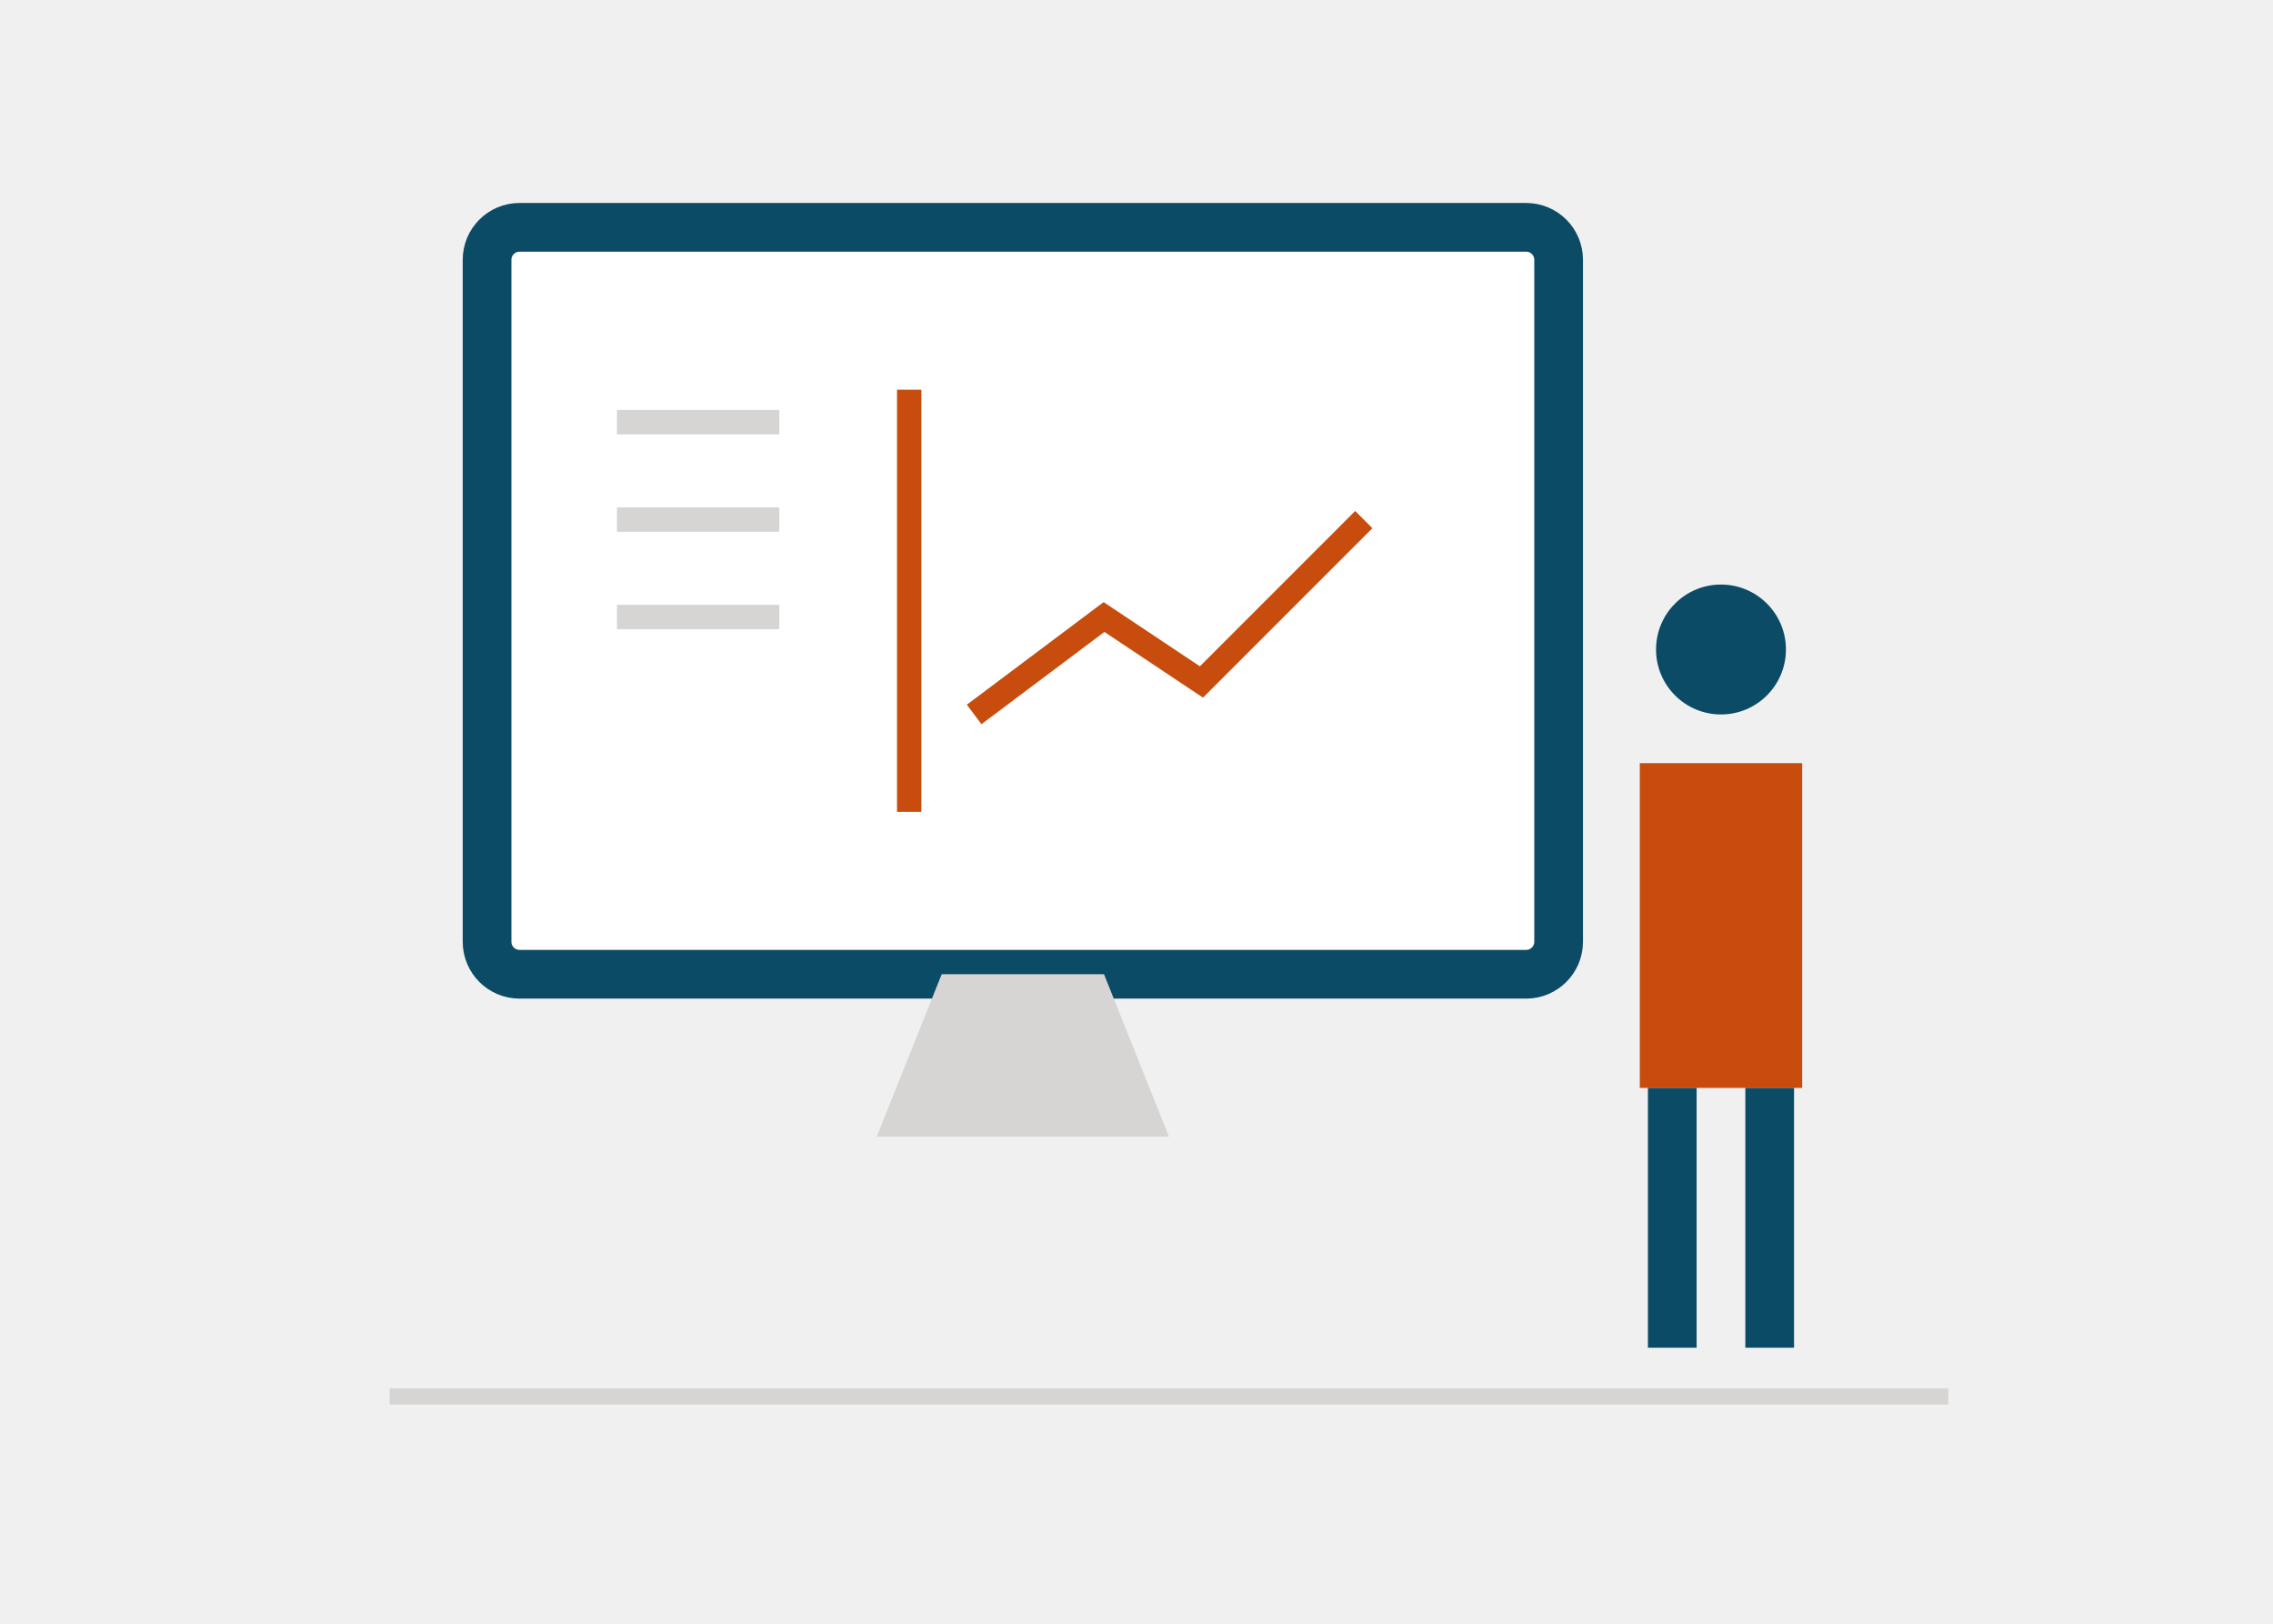
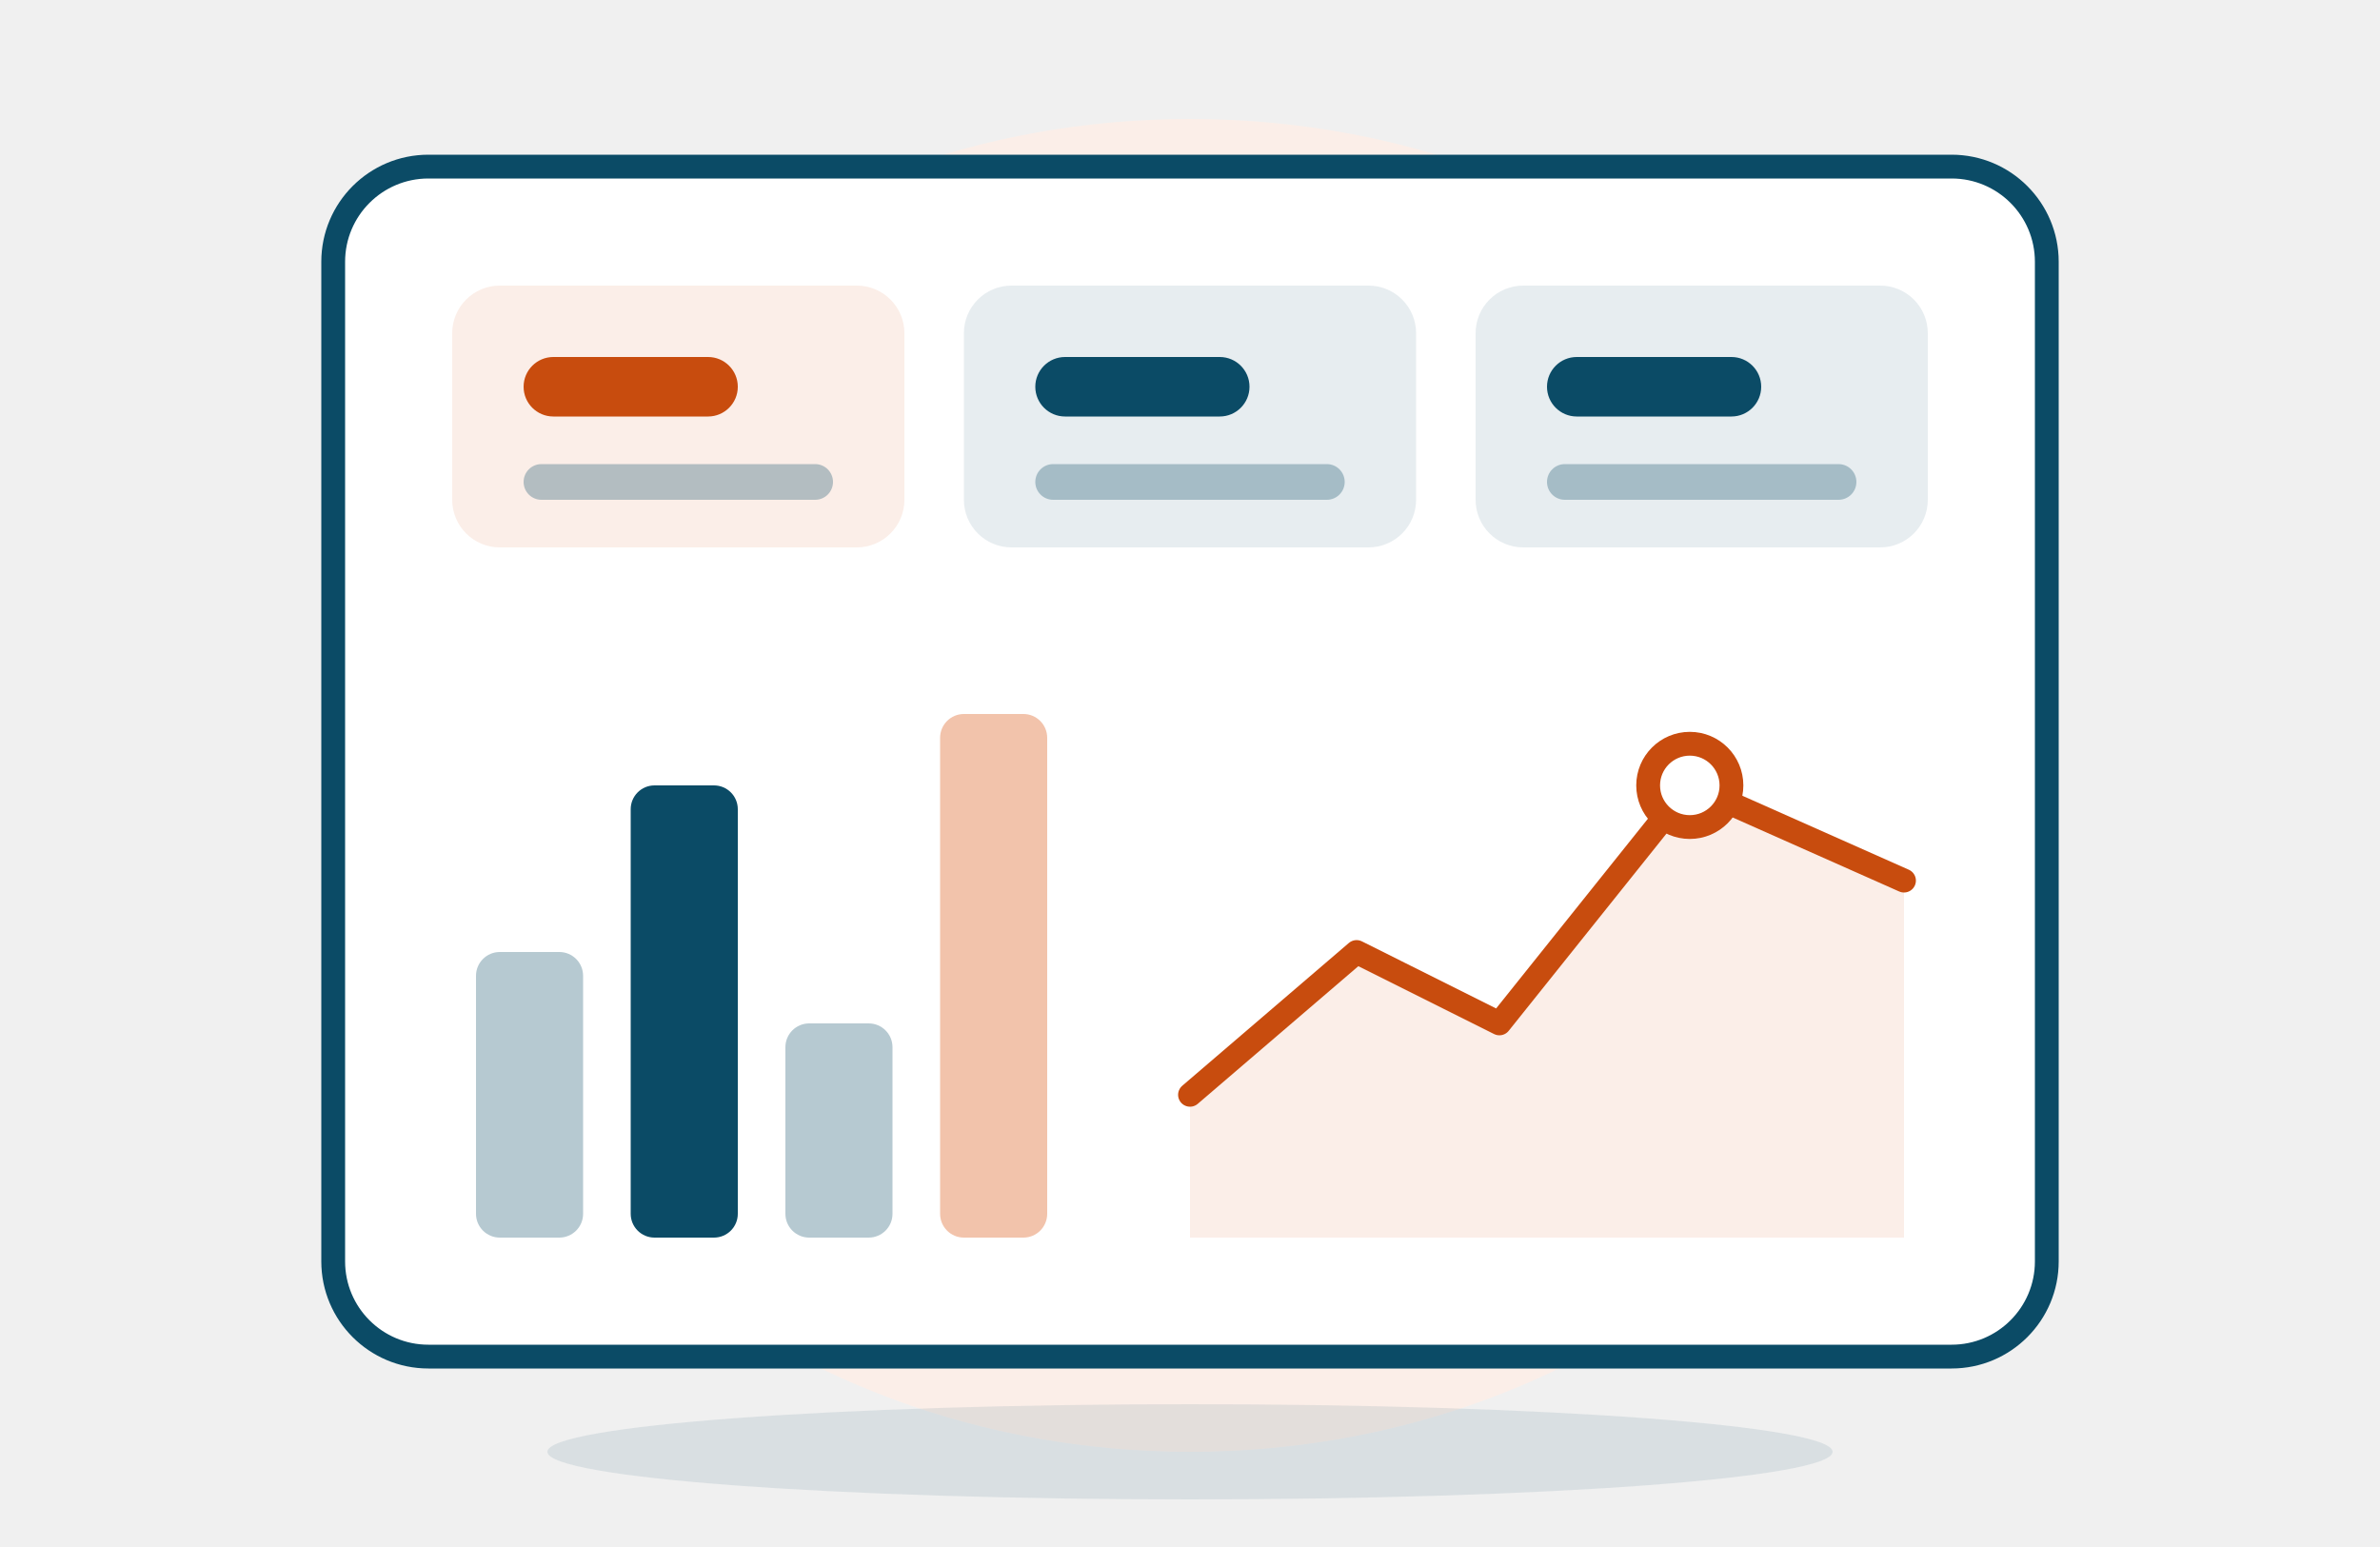
- <svg xmlns="http://www.w3.org/2000/svg" width="140" height="100" viewBox="0 0 140 100" fill="none">
-   <rect x="30" y="14" width="66" height="46" rx="2" fill="#fff" stroke="#0B4B66" stroke-width="3" />
-   <path d="M38 26h10M38 32h10M38 38h10" stroke="#D6D5D4" stroke-width="1.5" />
-   <path d="M56 24v26M60 44l8-6 6 4 10-10" stroke="#C84C0E" stroke-width="1.5" />
-   <path d="M58 60l-4 10h18l-4-10" fill="#D6D5D4" />
-   <circle cx="106" cy="40" r="4" fill="#0B4B66" />
-   <path d="M101 47h10v20h-10z" fill="#C84C0E" />
-   <path d="M103 67v16M109 67v16" stroke="#0B4B66" stroke-width="3" />
-   <path d="M24 86h96" stroke="#D6D5D4" />
+ <svg xmlns="http://www.w3.org/2000/svg" width="200" height="130" viewBox="0 0 200 130" fill="none">
+   <ellipse cx="100" cy="66" rx="64" ry="56" fill="#FBEEE8" />
+   <ellipse cx="100" cy="122" rx="54" ry="4" fill="rgba(11, 75, 102, 0.1)" />
+   <rect x="28" y="14" width="144" height="100" rx="8" fill="#fff" stroke="#0B4B66" stroke-width="2" stroke-linecap="round" stroke-linejoin="round" />
+   <rect x="38" y="24" width="38" height="22" rx="4" fill="#FBEEE8" />
+   <rect x="44" y="30" width="18" height="5" rx="2.5" fill="#C84C0E" />
+   <rect x="44" y="39" width="26" height="3" rx="1.5" fill="rgba(11, 75, 102, 0.3)" />
+   <rect x="81" y="24" width="38" height="22" rx="4" fill="rgba(11, 75, 102, 0.1)" />
+   <rect x="87" y="30" width="18" height="5" rx="2.5" fill="#0B4B66" />
+   <rect x="87" y="39" width="26" height="3" rx="1.5" fill="rgba(11, 75, 102, 0.3)" />
+   <rect x="124" y="24" width="38" height="22" rx="4" fill="rgba(11, 75, 102, 0.1)" />
+   <rect x="130" y="30" width="18" height="5" rx="2.5" fill="#0B4B66" />
+   <rect x="130" y="39" width="26" height="3" rx="1.5" fill="rgba(11, 75, 102, 0.3)" />
+   <rect x="40" y="80" width="9" height="24" rx="2" fill="rgba(11, 75, 102, 0.3)" />
+   <rect x="53" y="66" width="9" height="38" rx="2" fill="#0B4B66" />
+   <rect x="66" y="86" width="9" height="18" rx="2" fill="rgba(11, 75, 102, 0.3)" />
+   <rect x="79" y="60" width="9" height="44" rx="2" fill="#F2C3AB" />
+   <path d="M100 104V92l14-12 12 6 16-20 18 8v30z" fill="#FBEEE8" />
+   <path d="M100 92l14-12 12 6 16-20 18 8" stroke="#C84C0E" stroke-width="2" stroke-linecap="round" stroke-linejoin="round" />
+   <circle cx="142" cy="66" r="3.5" fill="#fff" stroke="#C84C0E" stroke-width="2" />
</svg>
